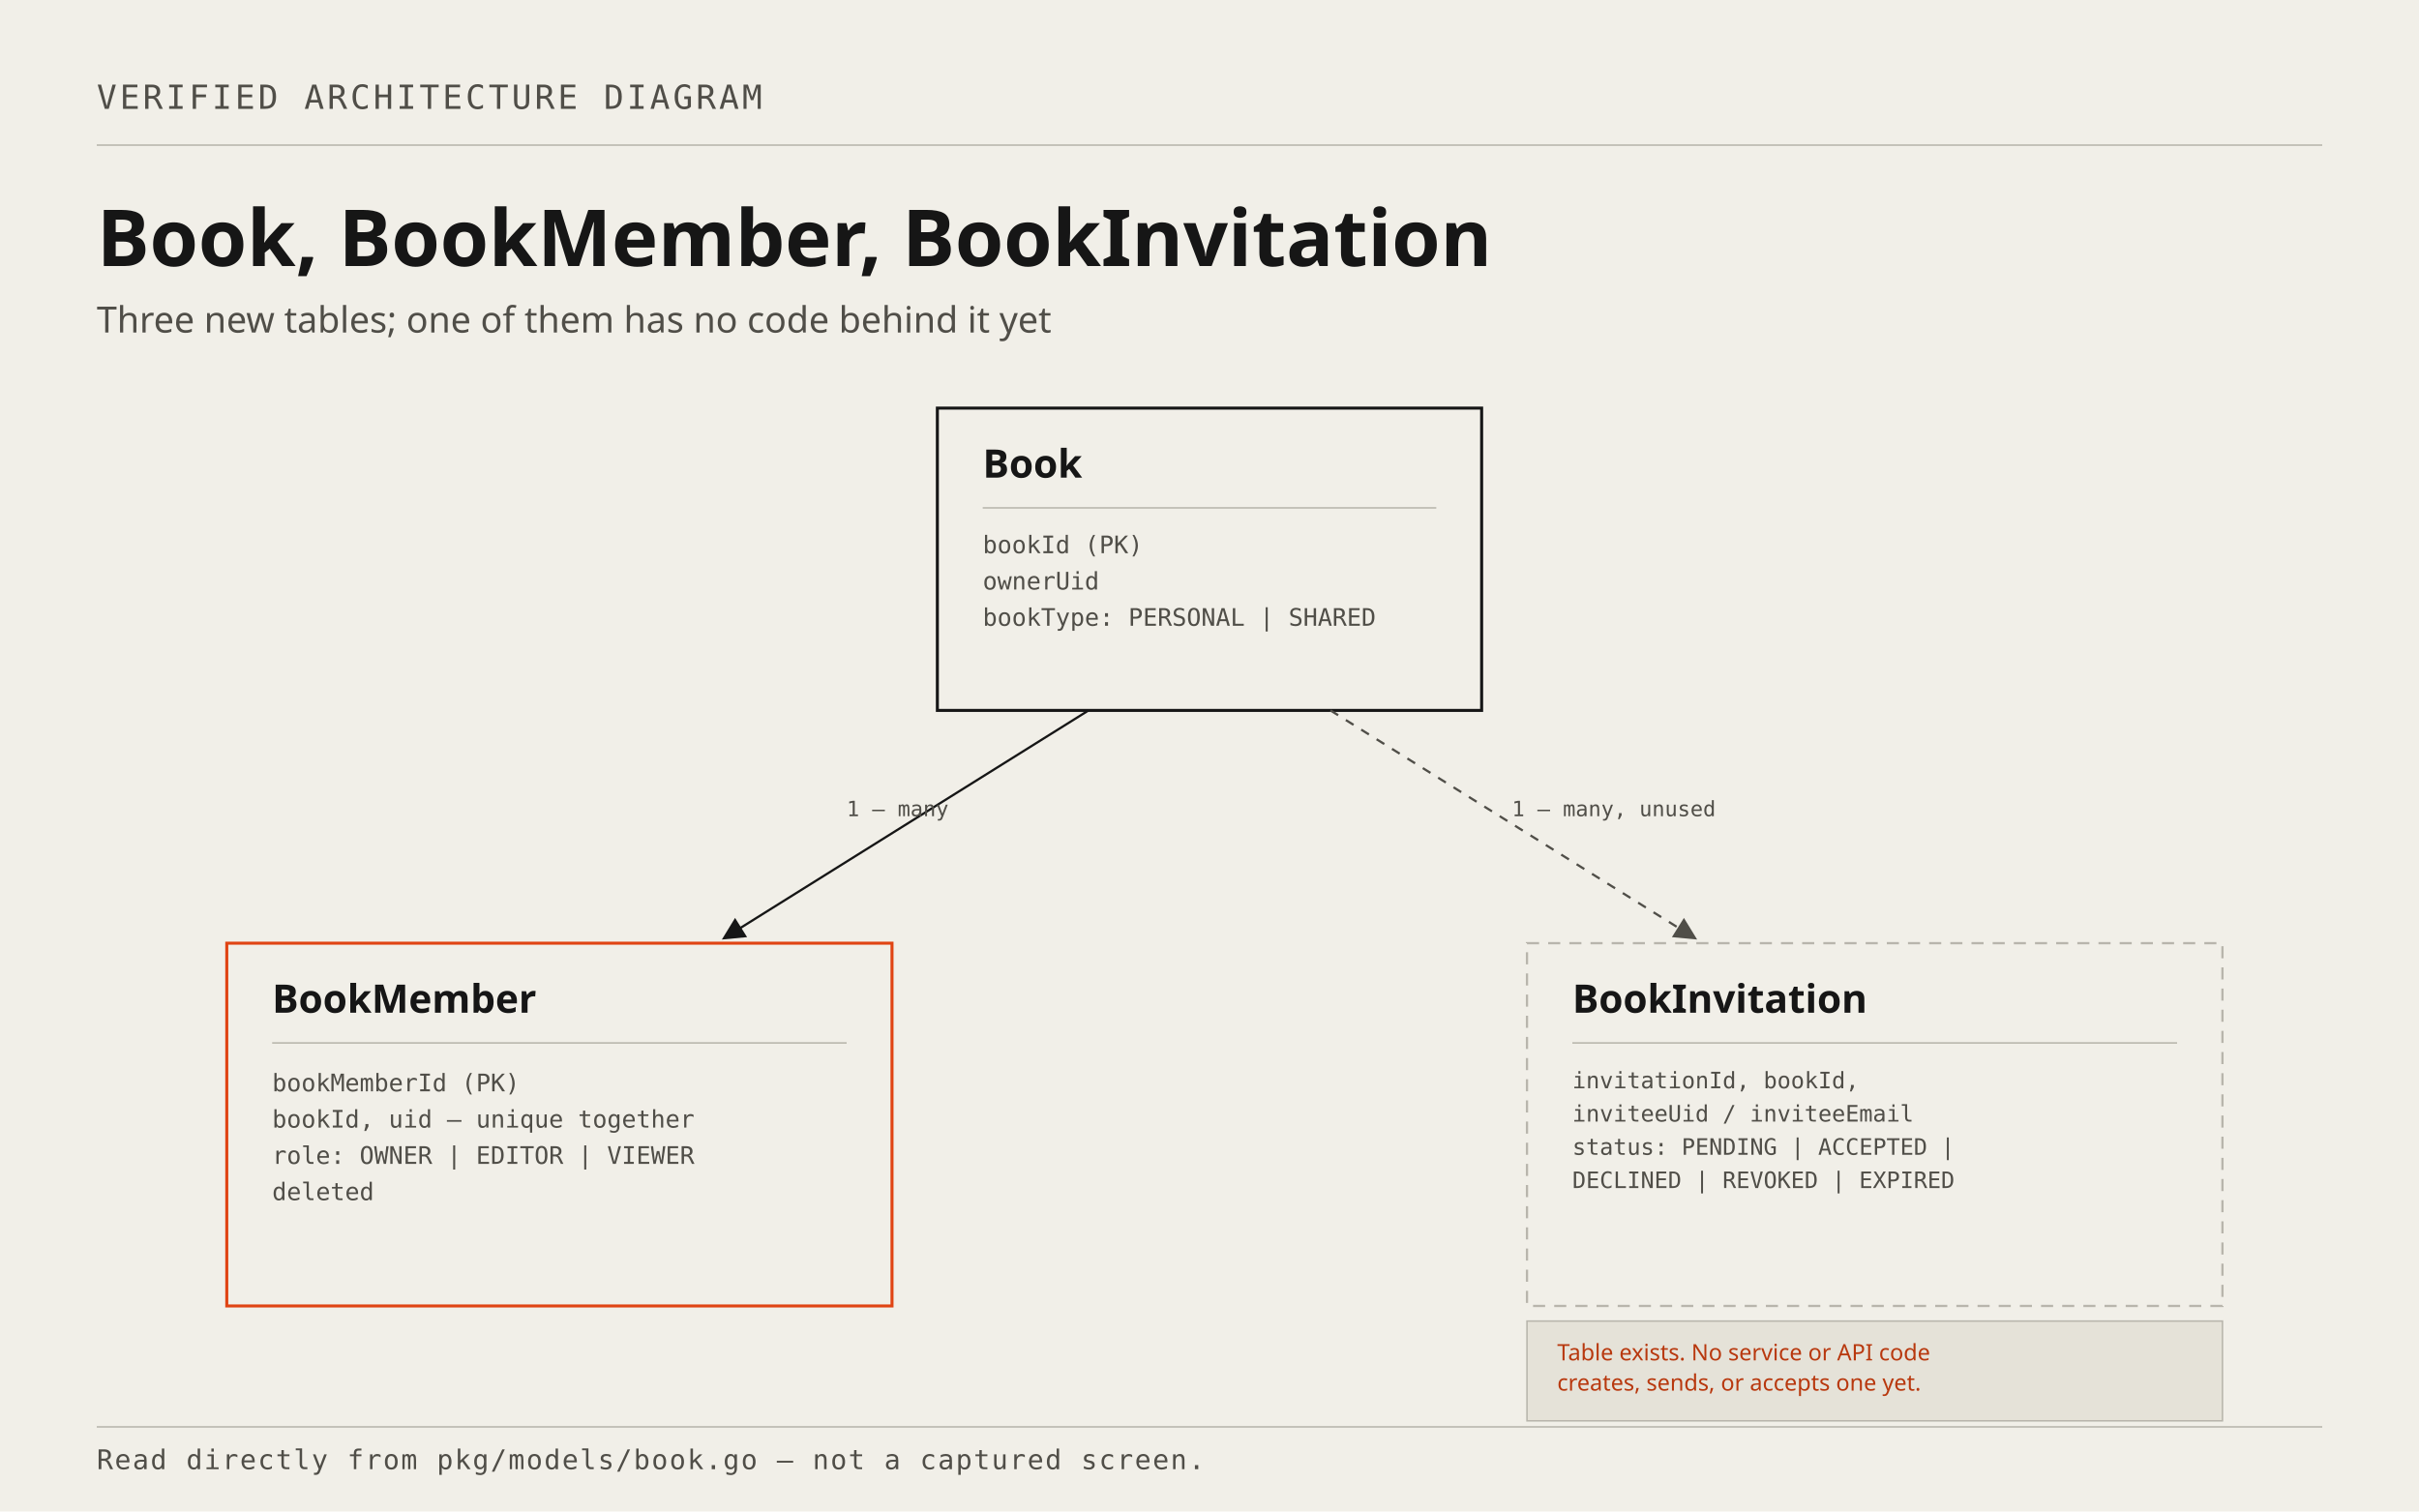
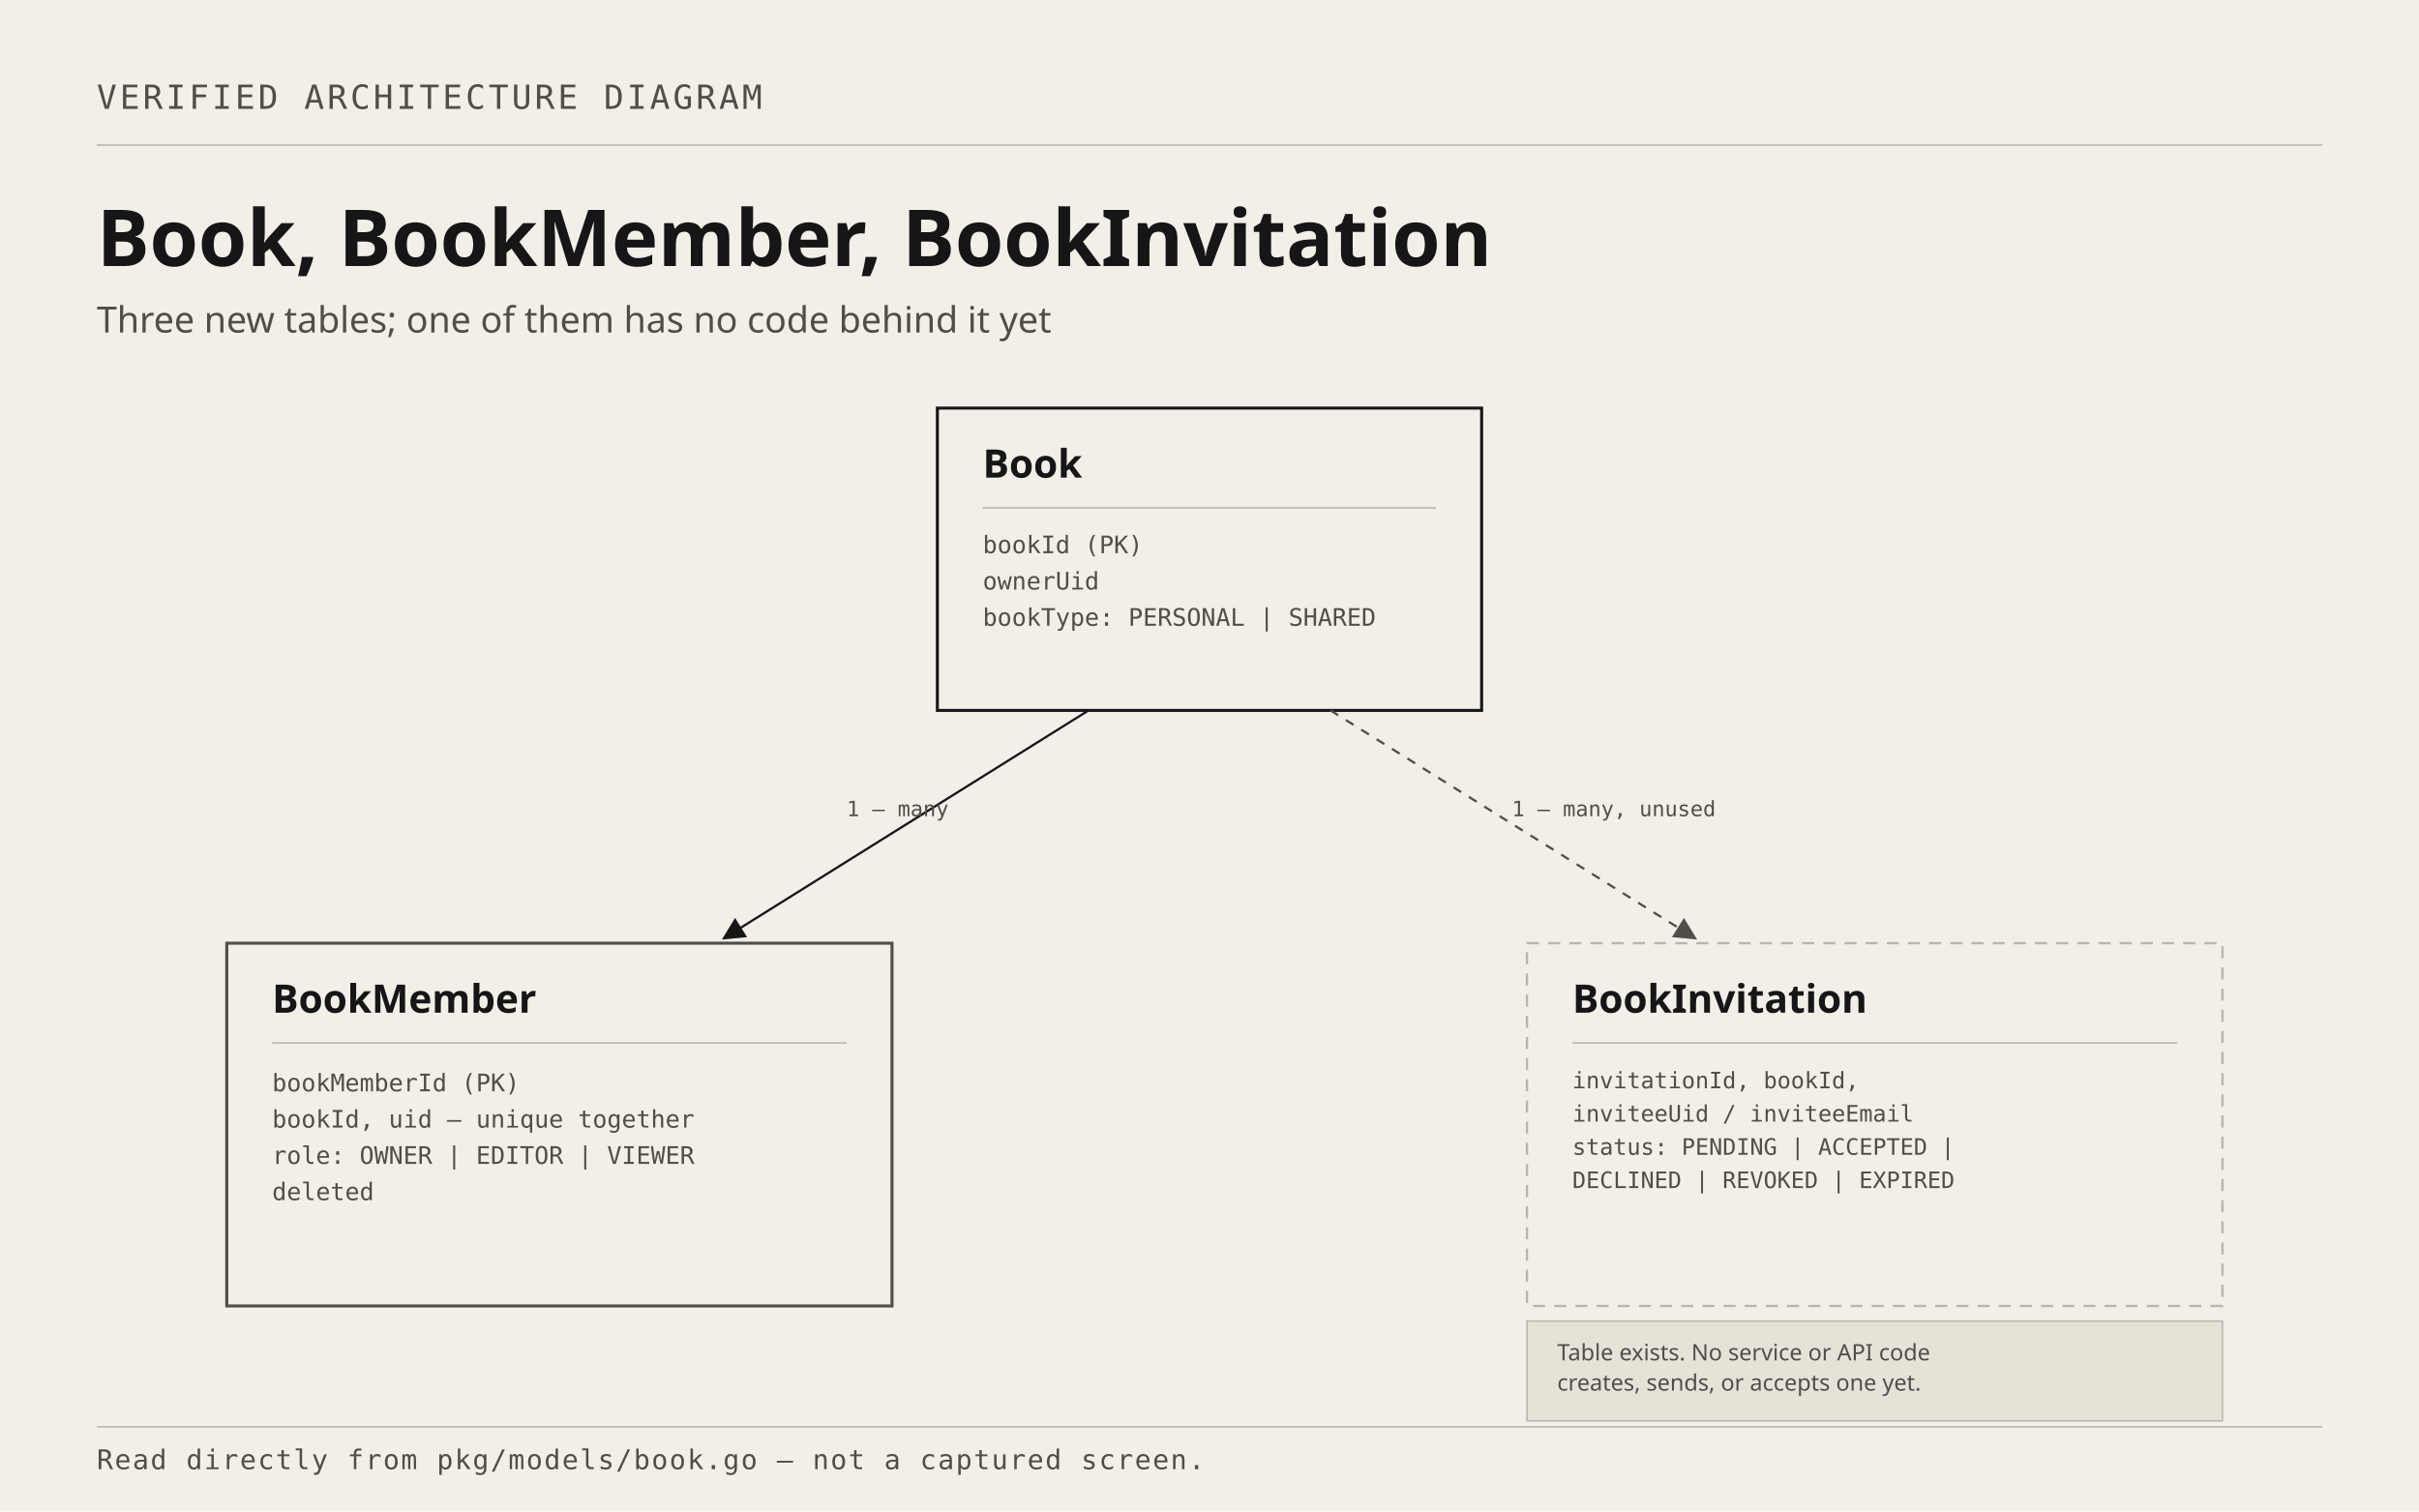
<svg xmlns="http://www.w3.org/2000/svg" width="1600" height="1000" viewBox="0 0 1600 1000" role="img" aria-labelledby="bdm-title bdm-desc">
  <rect width="1600" height="1000" fill="#f1efe8" />
  <text x="64" y="72" font-family="ui-monospace, 'IBM Plex Mono', monospace" font-size="22" letter-spacing="2" fill="#504e48">VERIFIED ARCHITECTURE DIAGRAM</text>
  <line x1="64" y1="96" x2="1536" y2="96" stroke="#b8b5ac" stroke-width="1" />
  <text x="64" y="176" font-family="ui-sans-serif, 'Archivo', system-ui, sans-serif" font-size="52" font-weight="600" fill="#161616">Book, BookMember, BookInvitation</text>
  <text x="64" y="220" font-family="ui-sans-serif, 'Archivo', system-ui, sans-serif" font-size="24" fill="#504e48">Three new tables; one of them has no code behind it yet</text>
  <g>
    <rect x="620" y="270" width="360" height="200" fill="none" stroke="#161616" stroke-width="2" />
    <text x="650" y="316" font-family="ui-sans-serif, 'Archivo', system-ui, sans-serif" font-size="26" font-weight="600" fill="#161616">Book</text>
    <line x1="650" y1="336" x2="950" y2="336" stroke="#b8b5ac" stroke-width="1" />
    <text x="650" y="366" font-family="ui-monospace, 'IBM Plex Mono', monospace" font-size="16" fill="#504e48">
      <tspan x="650" dy="0">bookId (PK)</tspan>
      <tspan x="650" dy="24">ownerUid</tspan>
      <tspan x="650" dy="24">bookType: PERSONAL | SHARED</tspan>
    </text>
  </g>
  <path d="M 720 470 L 480 620" stroke="#161616" stroke-width="1.5" fill="none" marker-end="url(#ah)" />
  <text x="560" y="540" font-family="ui-monospace, 'IBM Plex Mono', monospace" font-size="14" fill="#504e48">1 — many</text>
  <path d="M 880 470 L 1120 620" stroke="#504e48" stroke-width="1.5" stroke-dasharray="6 6" fill="none" marker-end="url(#ah-muted)" />
  <text x="1000" y="540" font-family="ui-monospace, 'IBM Plex Mono', monospace" font-size="14" fill="#504e48">1 — many, unused</text>
  <g>
-     <rect x="150" y="624" width="440" height="240" fill="none" stroke="#e04413" stroke-width="2" />
+     <rect x="150" y="624" width="440" height="240" fill="none" stroke="#504e48" stroke-width="2" />
    <text x="180" y="670" font-family="ui-sans-serif, 'Archivo', system-ui, sans-serif" font-size="26" font-weight="600" fill="#161616">BookMember</text>
    <line x1="180" y1="690" x2="560" y2="690" stroke="#b8b5ac" stroke-width="1" />
    <text x="180" y="722" font-family="ui-monospace, 'IBM Plex Mono', monospace" font-size="16" fill="#504e48">
      <tspan x="180" dy="0">bookMemberId (PK)</tspan>
      <tspan x="180" dy="24">bookId, uid — unique together</tspan>
      <tspan x="180" dy="24">role: OWNER | EDITOR | VIEWER</tspan>
      <tspan x="180" dy="24">deleted</tspan>
    </text>
  </g>
  <g>
    <rect x="1010" y="624" width="460" height="240" fill="none" stroke="#b8b5ac" stroke-width="1.5" stroke-dasharray="8 6" />
    <text x="1040" y="670" font-family="ui-sans-serif, 'Archivo', system-ui, sans-serif" font-size="26" font-weight="600" fill="#161616">BookInvitation</text>
    <line x1="1040" y1="690" x2="1440" y2="690" stroke="#b8b5ac" stroke-width="1" />
    <text x="1040" y="720" font-family="ui-monospace, 'IBM Plex Mono', monospace" font-size="15" fill="#504e48">
      <tspan x="1040" dy="0">invitationId, bookId,</tspan>
      <tspan x="1040" dy="22">inviteeUid / inviteeEmail</tspan>
      <tspan x="1040" dy="22">status: PENDING | ACCEPTED |</tspan>
      <tspan x="1040" dy="22">DECLINED | REVOKED | EXPIRED</tspan>
    </text>
  </g>
  <g>
    <rect x="1010" y="874" width="460" height="66" fill="#e5e2d8" stroke="#b8b5ac" stroke-width="1" />
-     <text x="1030" y="900" font-family="ui-sans-serif, 'Archivo', system-ui, sans-serif" font-size="15" fill="#b8380e">
+     <text x="1030" y="900" font-family="ui-sans-serif, 'Archivo', system-ui, sans-serif" font-size="15" fill="#504e48">
      <tspan x="1030" dy="0">Table exists. No service or API code</tspan>
      <tspan x="1030" dy="20">creates, sends, or accepts one yet.</tspan>
    </text>
  </g>
  <defs>
    <marker id="ah" markerWidth="10" markerHeight="10" refX="8" refY="5" orient="auto">
      <path d="M 0 0 L 10 5 L 0 10 z" fill="#161616" />
    </marker>
    <marker id="ah-muted" markerWidth="10" markerHeight="10" refX="8" refY="5" orient="auto">
      <path d="M 0 0 L 10 5 L 0 10 z" fill="#504e48" />
    </marker>
  </defs>
  <line x1="64" y1="944" x2="1536" y2="944" stroke="#b8b5ac" stroke-width="1" />
  <text x="64" y="972" font-family="ui-monospace, 'IBM Plex Mono', monospace" font-size="18" letter-spacing="1" fill="#504e48">Read directly from pkg/models/book.go — not a captured screen.</text>
</svg>
